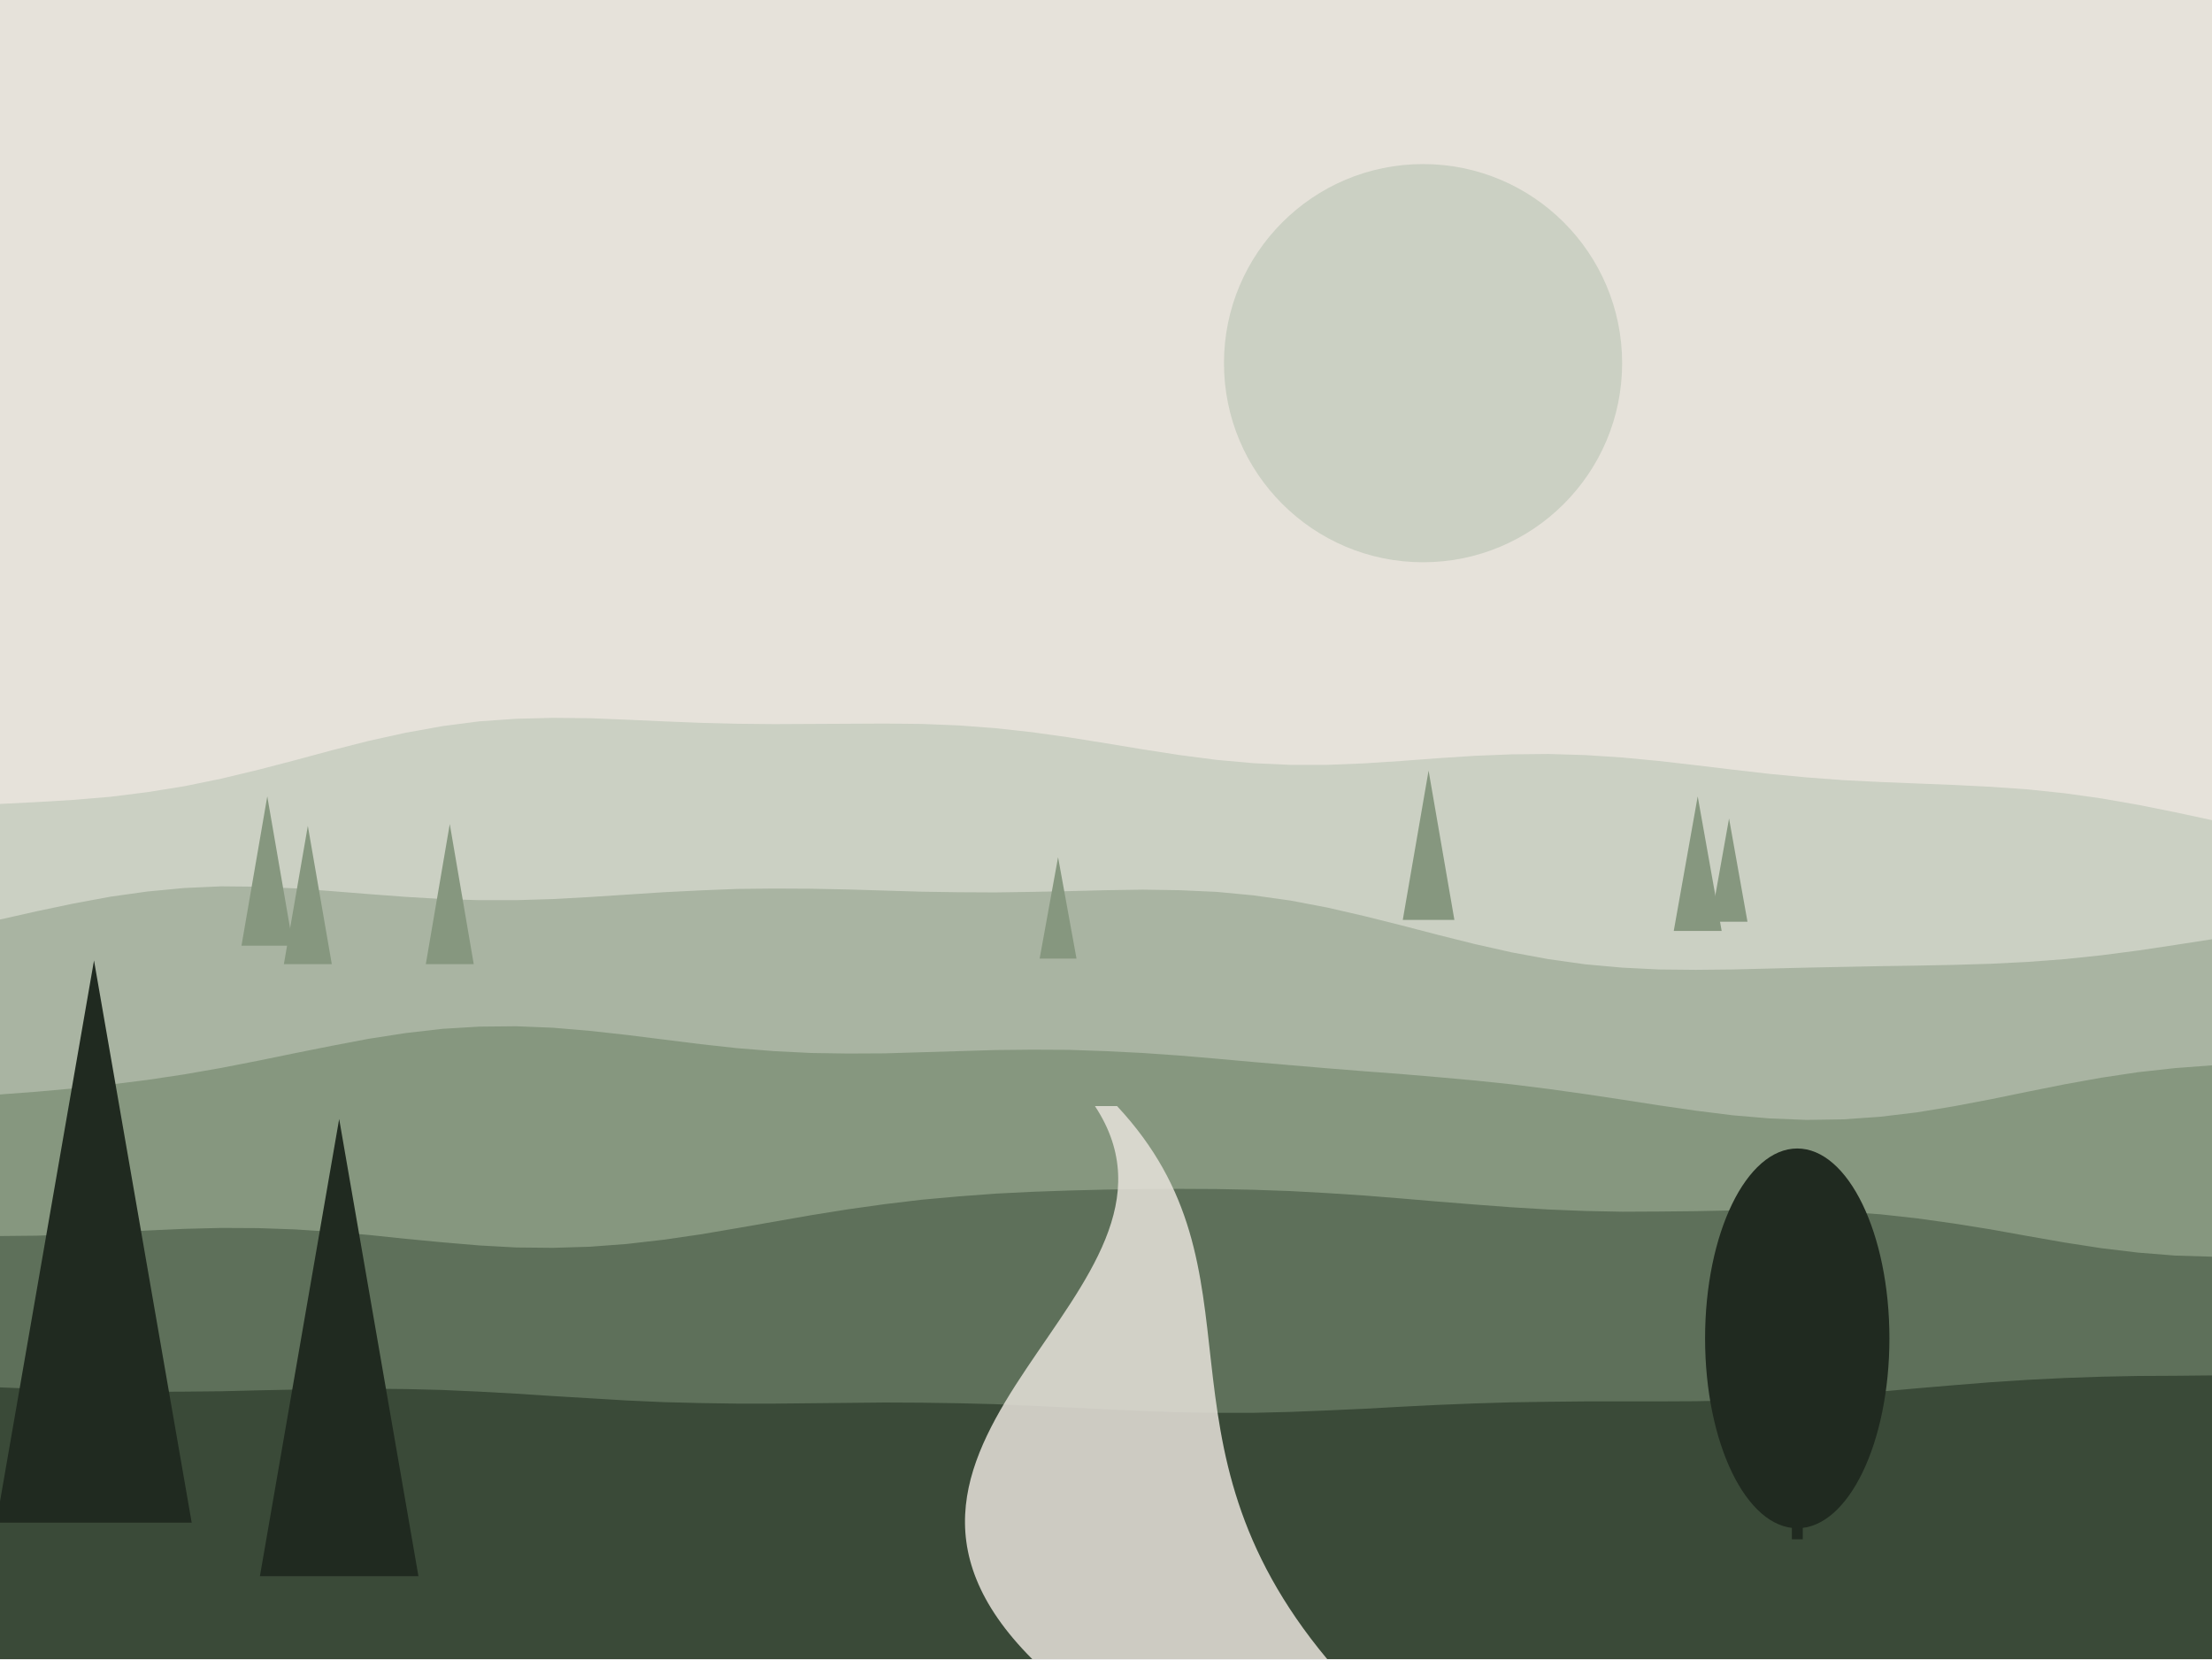
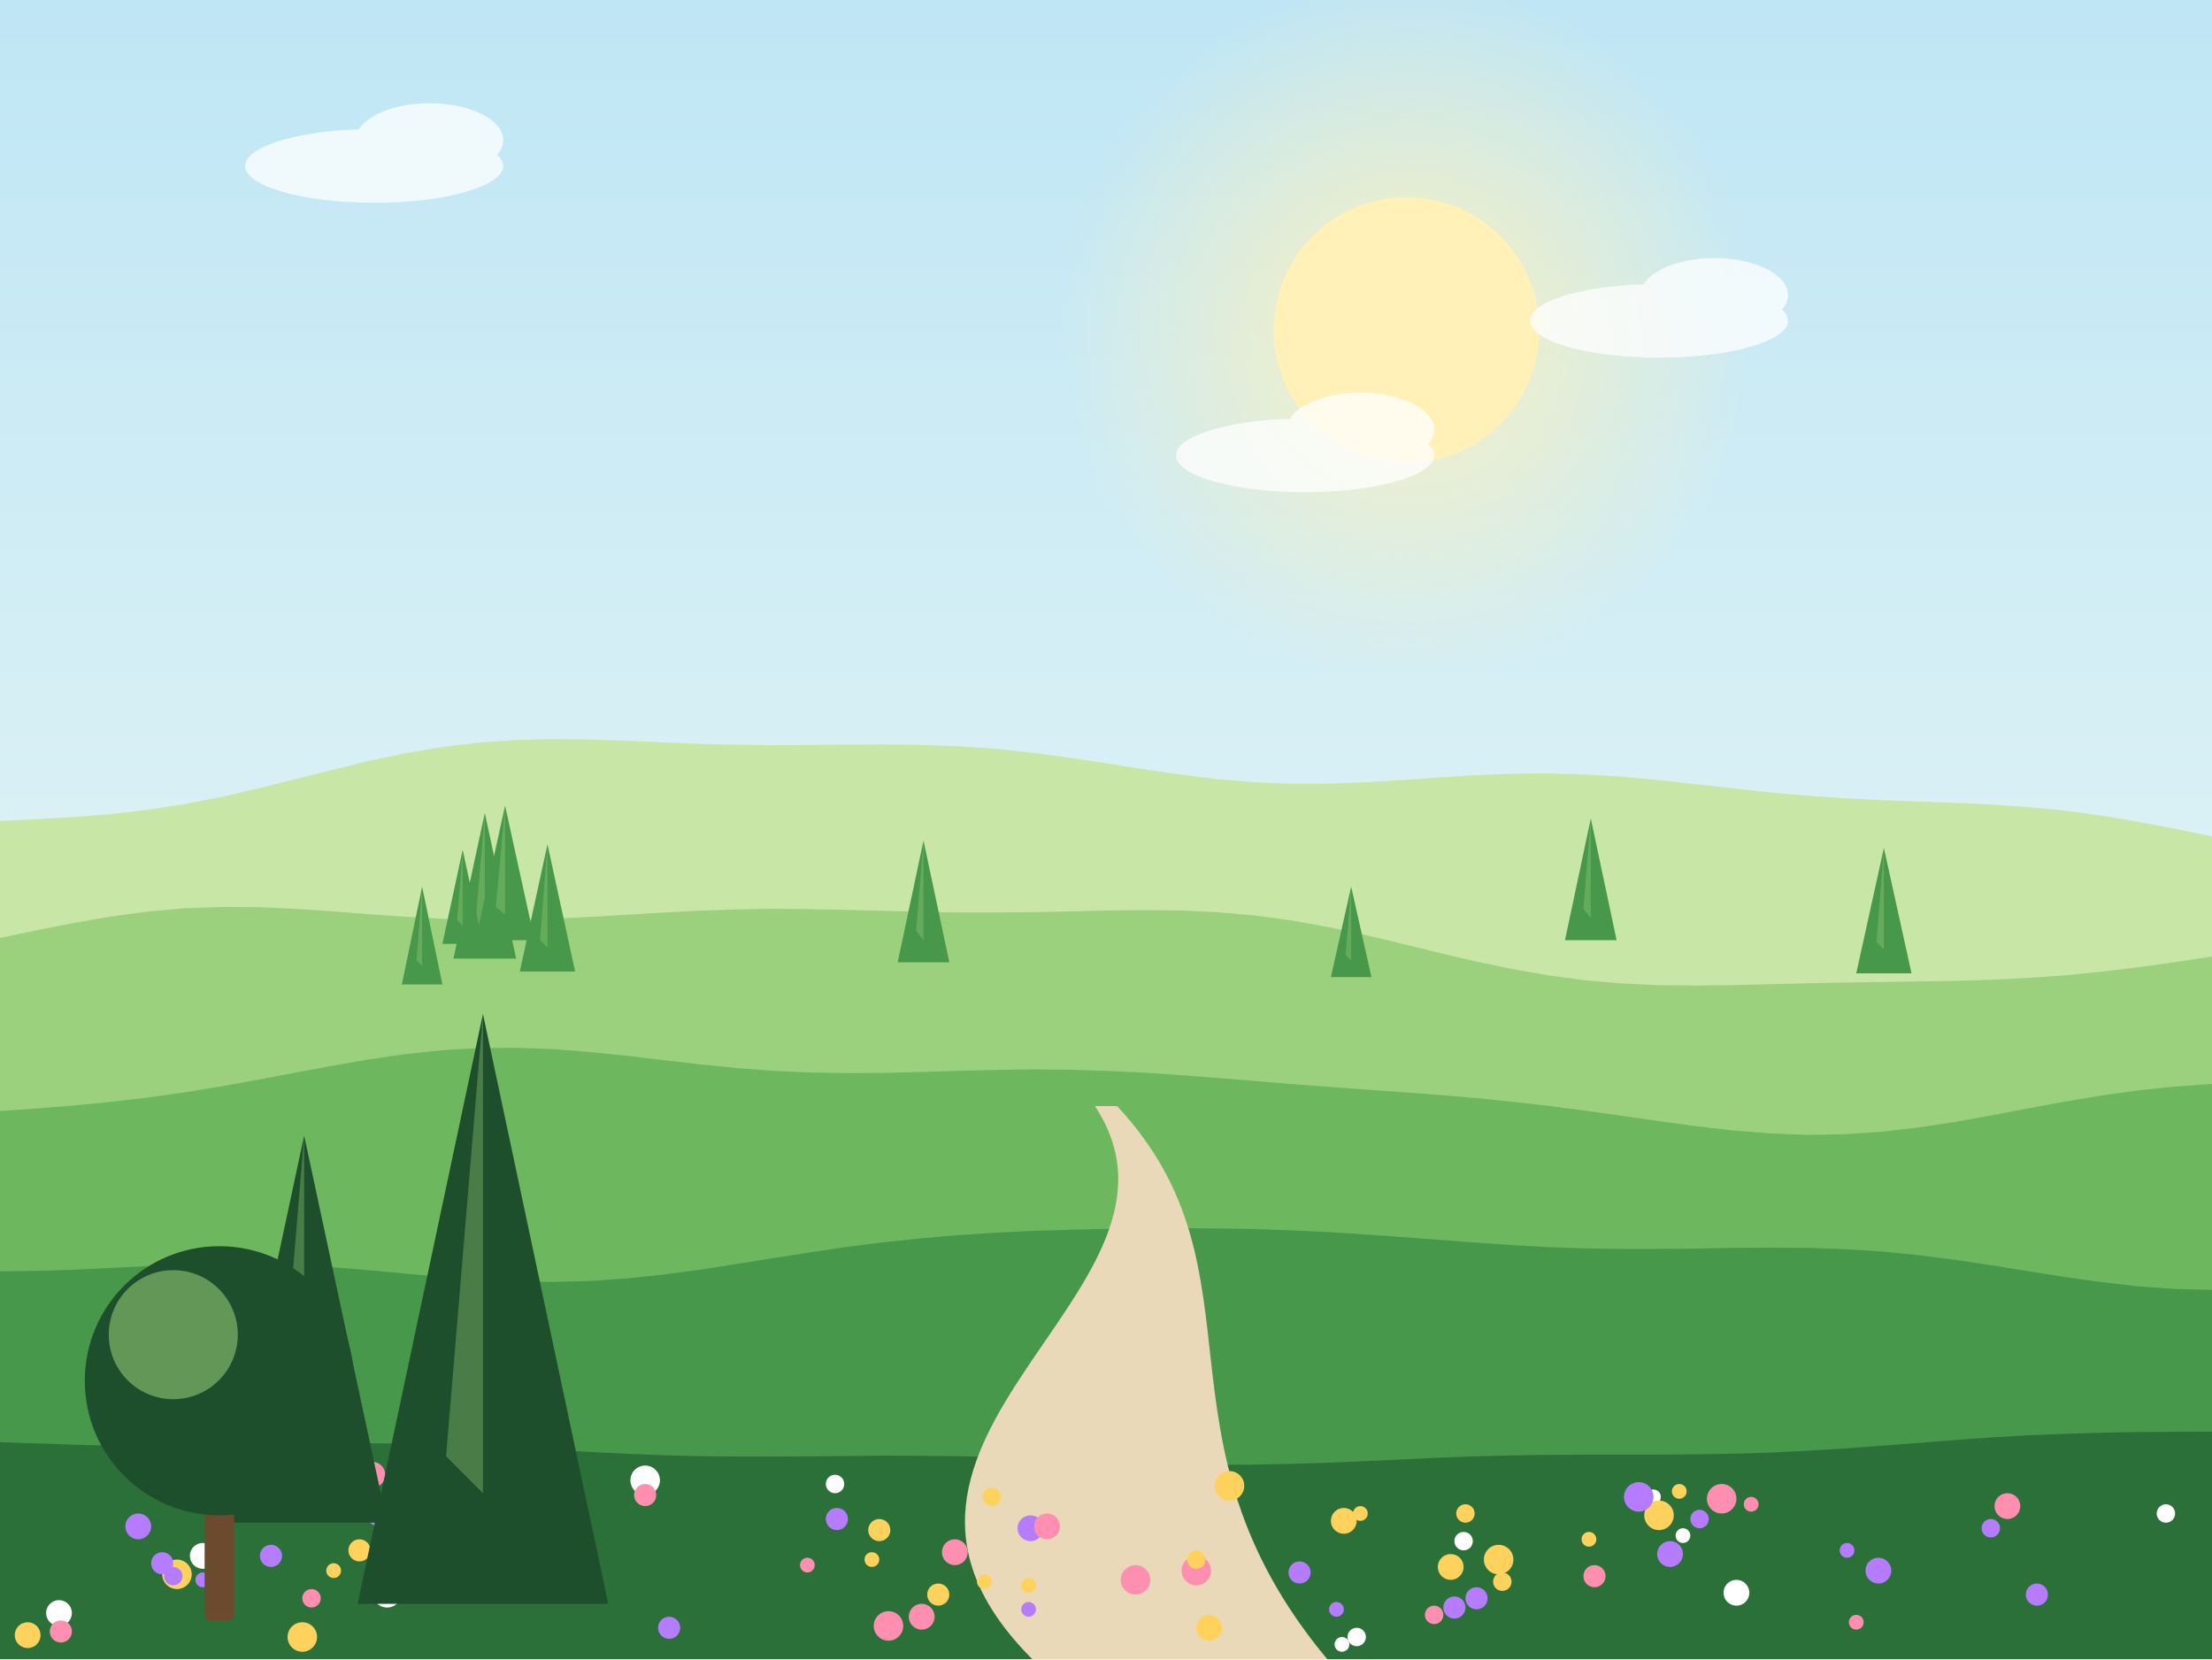
<svg xmlns="http://www.w3.org/2000/svg" viewBox="0 0 1200 900" preserveAspectRatio="xMidYMid slice">
-   <rect width="1200" height="900" fill="#E6E2DA" />
-   <circle cx="772" cy="197" r="108" fill="#CBD0C3" />
-   <polygon fill="#CBD0C3" points="0,900 0,436.1 20,435.1 40,433.9 60,432.2 80,429.7 100,426.5 120,422.4 140,417.6 160,412.4 180,407.0 200,401.9 220,397.5 240,393.9 260,391.3 280,389.9 300,389.4 320,389.6 340,390.4 360,391.3 380,392.1 400,392.6 420,392.8 440,392.7 460,392.6 480,392.5 500,392.7 520,393.5 540,395.0 560,397.2 580,400.0 600,403.2 620,406.5 640,409.6 660,412.2 680,414.0 700,414.9 720,414.9 740,414.1 760,412.8 780,411.3 800,410.0 820,409.2 840,409.0 860,409.6 880,410.9 900,412.8 920,415.1 940,417.5 960,419.8 980,421.7 1000,423.2 1020,424.2 1040,425.0 1060,425.8 1080,426.8 1100,428.2 1120,430.3 1140,433.1 1160,436.6 1180,440.6 1200,444.9 1200,900" />
-   <polygon fill="#A9B4A2" points="0,900 0,498.8 20,494.3 40,490.1 60,486.4 80,483.6 100,481.7 120,480.8 140,481.0 160,481.9 180,483.4 200,485.0 220,486.5 240,487.7 260,488.3 280,488.3 300,487.7 320,486.6 340,485.3 360,484.0 380,483.0 400,482.2 420,482.0 440,482.1 460,482.5 480,483.1 500,483.7 520,484.0 540,484.1 560,483.8 580,483.4 600,482.9 620,482.6 640,482.9 660,483.8 680,485.7 700,488.5 720,492.3 740,496.9 760,501.9 780,507.1 800,512.1 820,516.6 840,520.3 860,523.1 880,524.9 900,525.9 920,526.1 940,525.9 960,525.4 980,524.9 1000,524.5 1020,524.1 1040,523.8 1060,523.4 1080,522.8 1100,521.8 1120,520.3 1140,518.2 1160,515.6 1180,512.6 1200,509.5 1200,900" />
-   <polygon fill="#86977F" points="145,432 131,513 159,513" />
-   <polygon fill="#86977F" points="938,444 928,500 948,500" />
-   <polygon fill="#86977F" points="921,432 908,505 934,505" />
-   <polygon fill="#86977F" points="775,418 761,499 789,499" />
-   <polygon fill="#86977F" points="574,465 564,520 584,520" />
-   <polygon fill="#86977F" points="244,447 231,523 257,523" />
-   <polygon fill="#86977F" points="167,448 154,523 180,523" />
-   <polygon fill="#86977F" points="0,900 0,593.7 20,592.2 40,590.4 60,588.3 80,585.8 100,582.8 120,579.3 140,575.4 160,571.3 180,567.3 200,563.5 220,560.4 240,558.1 260,556.9 280,556.7 300,557.5 320,559.2 340,561.4 360,563.9 380,566.4 400,568.6 420,570.2 440,571.2 460,571.5 480,571.4 500,570.8 520,570.2 540,569.6 560,569.4 580,569.5 600,570.2 620,571.2 640,572.6 660,574.3 680,576.1 700,577.8 720,579.5 740,581.1 760,582.6 780,584.3 800,586.1 820,588.2 840,590.7 860,593.5 880,596.5 900,599.6 920,602.5 940,605.0 960,606.7 980,607.5 1000,607.2 1020,605.8 1040,603.4 1060,600.1 1080,596.3 1100,592.2 1120,588.2 1140,584.6 1160,581.6 1180,579.4 1200,577.9 1200,900" />
-   <polygon fill="#5E705A" points="0,900 0,670.5 20,670.3 40,669.6 60,668.6 80,667.5 100,666.6 120,666.1 140,666.2 160,666.9 180,668.2 200,669.9 220,672.0 240,673.9 260,675.6 280,676.7 300,676.9 320,676.3 340,674.8 360,672.5 380,669.6 400,666.2 420,662.7 440,659.2 460,656.0 480,653.2 500,650.8 520,649.0 540,647.5 560,646.5 580,645.8 600,645.3 620,645.0 640,644.9 660,645.0 680,645.4 700,646.1 720,647.2 740,648.5 760,650.1 780,651.8 800,653.4 820,654.9 840,656.1 860,656.9 880,657.3 900,657.2 920,657.0 940,656.6 960,656.4 980,656.6 1000,657.3 1020,658.7 1040,660.9 1060,663.7 1080,666.9 1100,670.5 1120,674.0 1140,677.1 1160,679.5 1180,681.1 1200,681.7 1200,900" />
-   <polygon fill="#3A4A38" points="0,900 0,752.6 20,753.4 40,754.2 60,754.7 80,755.0 100,754.9 120,754.7 140,754.2 160,753.8 180,753.4 200,753.3 220,753.5 240,754.0 260,754.9 280,756.0 300,757.3 320,758.5 340,759.7 360,760.6 380,761.1 400,761.4 420,761.4 440,761.2 460,761.0 480,760.8 500,760.9 520,761.2 540,761.7 560,762.6 580,763.5 600,764.5 620,765.4 640,766.1 660,766.4 680,766.4 700,765.9 720,765.1 740,764.2 760,763.1 780,762.1 800,761.3 820,760.7 840,760.4 860,760.2 880,760.2 900,760.2 920,760.1 940,759.7 960,759.0 980,757.9 1000,756.5 1020,754.9 1040,753.1 1060,751.4 1080,749.8 1100,748.5 1120,747.5 1140,746.8 1160,746.4 1180,746.3 1200,746.1 1200,900" />
-   <path fill="#E6E2DA" opacity=".85" d="M594,600 C660,700 440,780 560,900 L720,900 C620,780 690,690 606,600 Z" />
-   <polygon fill="#202A20" points="184,607 141,855 227,855" />
-   <ellipse cx="975" cy="726" rx="50" ry="103" fill="#202A20" />
-   <rect x="972.1" y="814" width="5.9" height="21" fill="#202A20" />
-   <polygon fill="#202A20" points="51,521 -2,826 104,826" />
+   <defs>
+     <linearGradient id="s" x1="0" y1="0" x2="0" y2="1">
+       <stop offset="0" stop-color="#BFE6F5" />
+       <stop offset="1" stop-color="#F4FBF6" />
+     </linearGradient>
+     <radialGradient id="g">
+       <stop offset="0" stop-color="#FFF1B8" stop-opacity=".9" />
+       <stop offset="1" stop-color="#FFF1B8" stop-opacity="0" />
+     </radialGradient>
+   </defs>
+   <rect width="1200" height="900" fill="url(#s)" />
+   <circle cx="763" cy="179" r="190" fill="url(#g)" />
+   <circle cx="763" cy="179" r="72" fill="#FFF1B8" />
+   <g fill="#FFFFFF" opacity=".75">
+     <ellipse cx="708" cy="247" rx="70" ry="20" />
+     <ellipse cx="738" cy="233" rx="40" ry="20" />
+   </g>
+   <g fill="#FFFFFF" opacity=".75">
+     <ellipse cx="203" cy="90" rx="70" ry="20" />
+     <ellipse cx="233" cy="76" rx="40" ry="20" />
+   </g>
+   <g fill="#FFFFFF" opacity=".75">
+     <ellipse cx="900" cy="174" rx="70" ry="20" />
+     <ellipse cx="930" cy="160" rx="40" ry="20" />
+   </g>
+   <polygon fill="#C8E6A6" points="0,900 0,445.3 20,444.4 40,443.2 60,441.6 80,439.3 100,436.2 120,432.3 140,427.7 160,422.7 180,417.7 200,412.8 220,408.6 240,405.2 260,402.8 280,401.4 300,400.9 320,401.2 340,401.8 360,402.7 380,403.5 400,404.0 420,404.2 440,404.1 460,403.9 480,403.8 500,404.1 520,404.8 540,406.2 560,408.3 580,411.0 600,414.0 620,417.2 640,420.1 660,422.6 680,424.3 700,425.1 720,425.1 740,424.4 760,423.2 780,421.8 800,420.5 820,419.7 840,419.5 860,420.1 880,421.3 900,423.2 920,425.4 940,427.6 960,429.8 980,431.6 1000,433.0 1020,434.0 1040,434.8 1060,435.5 1080,436.4 1100,437.8 1120,439.7 1140,442.4 1160,445.8 1180,449.6 1200,453.7 1200,900" />
+   <polygon fill="#9BD17C" points="0,900 0,508.8 20,504.6 40,500.7 60,497.2 80,494.5 100,492.7 120,492.0 140,492.1 160,493.0 180,494.3 200,495.9 220,497.3 240,498.4 260,499.0 280,499.0 300,498.4 320,497.4 340,496.2 360,495.0 380,494.0 400,493.3 420,493.0 440,493.2 460,493.6 480,494.1 500,494.6 520,495.0 540,495.0 560,494.8 580,494.4 600,493.9 620,493.7 640,493.9 660,494.8 680,496.5 700,499.2 720,502.8 740,507.0 760,511.8 780,516.7 800,521.4 820,525.6 840,529.1 860,531.8 880,533.5 900,534.4 920,534.6 940,534.4 960,533.9 980,533.4 1000,533.0 1020,532.7 1040,532.4 1060,532.1 1080,531.5 1100,530.5 1120,529.1 1140,527.1 1160,524.7 1180,521.9 1200,518.9 1200,900" />
+   <polygon fill="#47984A" points="297,458 282,527 312,527" />
+   <polygon fill="#9BD17C" opacity=".35" points="297,458 293,510 297,514" />
+   <polygon fill="#47984A" points="263,441 246,520 280,520" />
+   <polygon fill="#9BD17C" opacity=".35" points="263,441 258,500 263,505" />
+   <polygon fill="#47984A" points="229,481 218,534 240,534" />
+   <polygon fill="#9BD17C" opacity=".35" points="229,481 226,521 229,524" />
+   <polygon fill="#47984A" points="501,456 487,522 515,522" />
+   <polygon fill="#9BD17C" opacity=".35" points="501,456 497,505 501,510" />
+   <polygon fill="#47984A" points="251,461 240,512 262,512" />
+   <polygon fill="#9BD17C" opacity=".35" points="251,461 248,499 251,502" />
+   <polygon fill="#47984A" points="1022,460 1007,528 1037,528" />
+   <polygon fill="#9BD17C" opacity=".35" points="1022,460 1018,511 1022,515" />
+   <polygon fill="#47984A" points="274,437 258,510 290,510" />
+   <polygon fill="#9BD17C" opacity=".35" points="274,437 269,492 274,496" />
+   <polygon fill="#47984A" points="863,444 849,510 877,510" />
+   <polygon fill="#9BD17C" opacity=".35" points="863,444 859,493 863,498" />
+   <polygon fill="#47984A" points="733,481 722,530 744,530" />
+   <polygon fill="#9BD17C" opacity=".35" points="733,481 730,518 733,521" />
+   <polygon fill="#6DB85E" points="0,900 0,602.7 20,601.3 40,599.7 60,597.7 80,595.4 100,592.6 120,589.3 140,585.7 160,581.9 180,578.2 200,574.7 220,571.8 240,569.7 260,568.5 280,568.4 300,569.1 320,570.7 340,572.7 360,575.1 380,577.4 400,579.4 420,580.9 440,581.8 460,582.1 480,582.0 500,581.5 520,580.9 540,580.4 560,580.1 580,580.3 600,580.9 620,581.8 640,583.2 660,584.7 680,586.3 700,588.0 720,589.5 740,591.0 760,592.4 780,593.9 800,595.6 820,597.6 840,599.9 860,602.5 880,605.3 900,608.2 920,610.9 940,613.2 960,614.8 980,615.6 1000,615.3 1020,614.0 1040,611.7 1060,608.7 1080,605.1 1100,601.3 1120,597.6 1140,594.3 1160,591.5 1180,589.4 1200,588.0 1200,900" />
+   <polygon fill="#47984A" points="0,900 0,689.6 20,689.4 40,688.8 60,687.8 80,686.8 100,686.0 120,685.5 140,685.6 160,686.2 180,687.4 200,689.0 220,690.9 240,692.7 260,694.2 280,695.1 300,695.4 320,694.9 340,693.5 360,691.4 380,688.7 400,685.6 420,682.4 440,679.3 460,676.3 480,673.8 500,671.7 520,670.0 540,668.7 560,667.7 580,667.1 600,666.6 620,666.3 640,666.2 660,666.4 680,666.7 700,667.4 720,668.3 740,669.6 760,671.0 780,672.5 800,674.0 820,675.4 840,676.5 860,677.2 880,677.5 900,677.5 920,677.3 940,676.9 960,676.8 980,676.9 1000,677.6 1020,678.8 1040,680.8 1060,683.3 1080,686.3 1100,689.5 1120,692.7 1140,695.5 1160,697.8 1180,699.2 1200,699.7 1200,900" />
+   <polygon fill="#2C7039" points="0,900 0,782.3 20,783.0 40,783.7 60,784.2 80,784.4 100,784.4 120,784.2 140,783.8 160,783.4 180,783.0 200,782.9 220,783.1 240,783.6 260,784.3 280,785.3 300,786.5 320,787.6 340,788.6 360,789.4 380,789.9 400,790.1 420,790.1 440,790.0 460,789.8 480,789.6 500,789.7 520,789.9 540,790.4 560,791.2 580,792.0 600,792.9 620,793.7 640,794.3 660,794.6 680,794.5 700,794.1 720,793.5 740,792.6 760,791.7 780,790.8 800,790.0 820,789.5 840,789.2 860,789.1 880,789.1 900,789.1 920,788.9 940,788.6 960,788.0 980,787.0 1000,785.8 1020,784.3 1040,782.8 1060,781.2 1080,779.8 1100,778.6 1120,777.8 1140,777.2 1160,776.8 1180,776.7 1200,776.6 1200,900" />
+   <path fill="#EAD9B8" d="M594,600 C660,700 440,780 560,900 L720,900 C620,780 690,690 606,600 Z" />
+   <circle cx="1019" cy="852" r="7" fill="#B67CFF" />
+   <circle cx="616" cy="857" r="8" fill="#FF8FB1" />
+   <circle cx="559" cy="829" r="7" fill="#B67CFF" />
+   <circle cx="667" cy="806" r="8" fill="#FFD25E" />
+   <circle cx="147" cy="844" r="6" fill="#B67CFF" />
+   <circle cx="897" cy="812" r="4" fill="#FFFFFF" />
+   <circle cx="1002" cy="841" r="4" fill="#B67CFF" />
+   <circle cx="477" cy="830" r="6" fill="#FFD25E" />
+   <circle cx="350" cy="803" r="8" fill="#FFFFFF" />
+   <circle cx="181" cy="852" r="4" fill="#FFD25E" />
+   <circle cx="303" cy="810" r="8" fill="#FFFFFF" />
+   <circle cx="913" cy="833" r="4" fill="#FFFFFF" />
+   <circle cx="518" cy="842" r="7" fill="#FF8FB1" />
+   <circle cx="195" cy="841" r="6" fill="#FFD25E" />
+   <circle cx="169" cy="867" r="5" fill="#FF8FB1" />
+   <circle cx="32" cy="875" r="7" fill="#FFFFFF" />
+   <circle cx="454" cy="824" r="6" fill="#B67CFF" />
+   <circle cx="75" cy="828" r="7" fill="#B67CFF" />
+   <circle cx="538" cy="812" r="5" fill="#FFD25E" />
+   <circle cx="206" cy="820" r="8" fill="#B67CFF" />
+   <circle cx="363" cy="883" r="6" fill="#B67CFF" />
+   <circle cx="1175" cy="821" r="5" fill="#FFFFFF" />
+   <circle cx="179" cy="801" r="8" fill="#B67CFF" />
+   <circle cx="210" cy="864" r="8" fill="#FFFFFF" />
+   <circle cx="778" cy="876" r="5" fill="#FF8FB1" />
+   <circle cx="453" cy="805" r="5" fill="#FFFFFF" />
+   <circle cx="900" cy="822" r="8" fill="#FFD25E" />
+   <circle cx="1089" cy="817" r="7" fill="#FF8FB1" />
+   <circle cx="862" cy="835" r="4" fill="#FFD25E" />
+   <circle cx="1105" cy="865" r="6" fill="#B67CFF" />
+   <circle cx="922" cy="824" r="5" fill="#B67CFF" />
+   <circle cx="725" cy="873" r="4" fill="#B67CFF" />
+   <circle cx="813" cy="846" r="8" fill="#FFD25E" />
+   <circle cx="482" cy="882" r="8" fill="#FF8FB1" />
+   <circle cx="736" cy="888" r="5" fill="#FFFFFF" />
+   <circle cx="280" cy="857" r="4" fill="#FF8FB1" />
+   <circle cx="794" cy="836" r="5" fill="#FFFFFF" />
+   <circle cx="350" cy="811" r="6" fill="#FF8FB1" />
+   <circle cx="656" cy="883" r="7" fill="#FFD25E" />
+   <circle cx="225" cy="800" r="5" fill="#B67CFF" />
+   <circle cx="787" cy="850" r="7" fill="#FFD25E" />
+   <circle cx="906" cy="843" r="7" fill="#B67CFF" />
+   <circle cx="801" cy="867" r="6" fill="#B67CFF" />
+   <circle cx="649" cy="852" r="8" fill="#FF8FB1" />
+   <circle cx="1080" cy="829" r="5" fill="#B67CFF" />
+   <circle cx="950" cy="816" r="4" fill="#FF8FB1" />
+   <circle cx="789" cy="872" r="6" fill="#B67CFF" />
+   <circle cx="729" cy="825" r="7" fill="#FFD25E" />
+   <circle cx="568" cy="828" r="7" fill="#FF8FB1" />
+   <circle cx="795" cy="821" r="5" fill="#FFD25E" />
+   <circle cx="473" cy="846" r="4" fill="#FFD25E" />
+   <circle cx="558" cy="873" r="4" fill="#B67CFF" />
+   <circle cx="558" cy="860" r="4" fill="#FFD25E" />
+   <circle cx="1007" cy="880" r="4" fill="#FF8FB1" />
+   <circle cx="534" cy="858" r="4" fill="#FFD25E" />
+   <circle cx="33" cy="885" r="6" fill="#FF8FB1" />
+   <circle cx="934" cy="813" r="8" fill="#FF8FB1" />
+   <circle cx="202" cy="800" r="7" fill="#FF8FB1" />
+   <circle cx="15" cy="887" r="7" fill="#FFD25E" />
+   <circle cx="110" cy="844" r="7" fill="#FFFFFF" />
+   <circle cx="110" cy="857" r="4" fill="#B67CFF" />
+   <circle cx="815" cy="858" r="5" fill="#FFD25E" />
+   <circle cx="96" cy="854" r="8" fill="#FFD25E" />
+   <circle cx="889" cy="812" r="8" fill="#B67CFF" />
+   <circle cx="738" cy="821" r="4" fill="#FFD25E" />
+   <circle cx="942" cy="864" r="7" fill="#FFFFFF" />
+   <circle cx="164" cy="888" r="8" fill="#FFD25E" />
+   <circle cx="705" cy="853" r="6" fill="#B67CFF" />
+   <circle cx="88" cy="848" r="6" fill="#B67CFF" />
+   <circle cx="728" cy="892" r="4" fill="#FFFFFF" />
+   <circle cx="649" cy="846" r="5" fill="#FFD25E" />
+   <circle cx="911" cy="809" r="4" fill="#FFD25E" />
+   <circle cx="215" cy="855" r="4" fill="#FFD25E" />
+   <circle cx="94" cy="855" r="5" fill="#B67CFF" />
+   <circle cx="509" cy="865" r="6" fill="#FFD25E" />
+   <circle cx="865" cy="855" r="6" fill="#FF8FB1" />
+   <circle cx="500" cy="877" r="7" fill="#FF8FB1" />
+   <circle cx="438" cy="849" r="4" fill="#FF8FB1" />
+   <polygon fill="#1E4F2C" points="262,550 194,870 330,870" />
+   <polygon fill="#9BD17C" opacity=".35" points="262,550 242,790 262,810" />
+   <polygon fill="#1E4F2C" points="165,616 120,826 210,826" />
+   <polygon fill="#9BD17C" opacity=".35" points="165,616 152,773 165,787" />
+   <rect x="111" y="813" width="16" height="66" rx="3" fill="#6B4A2E" />
+   <circle cx="119" cy="749" r="73" fill="#1E4F2C" />
+   <circle cx="94" cy="724" r="35" fill="#9BD17C" opacity=".55" />
</svg>
